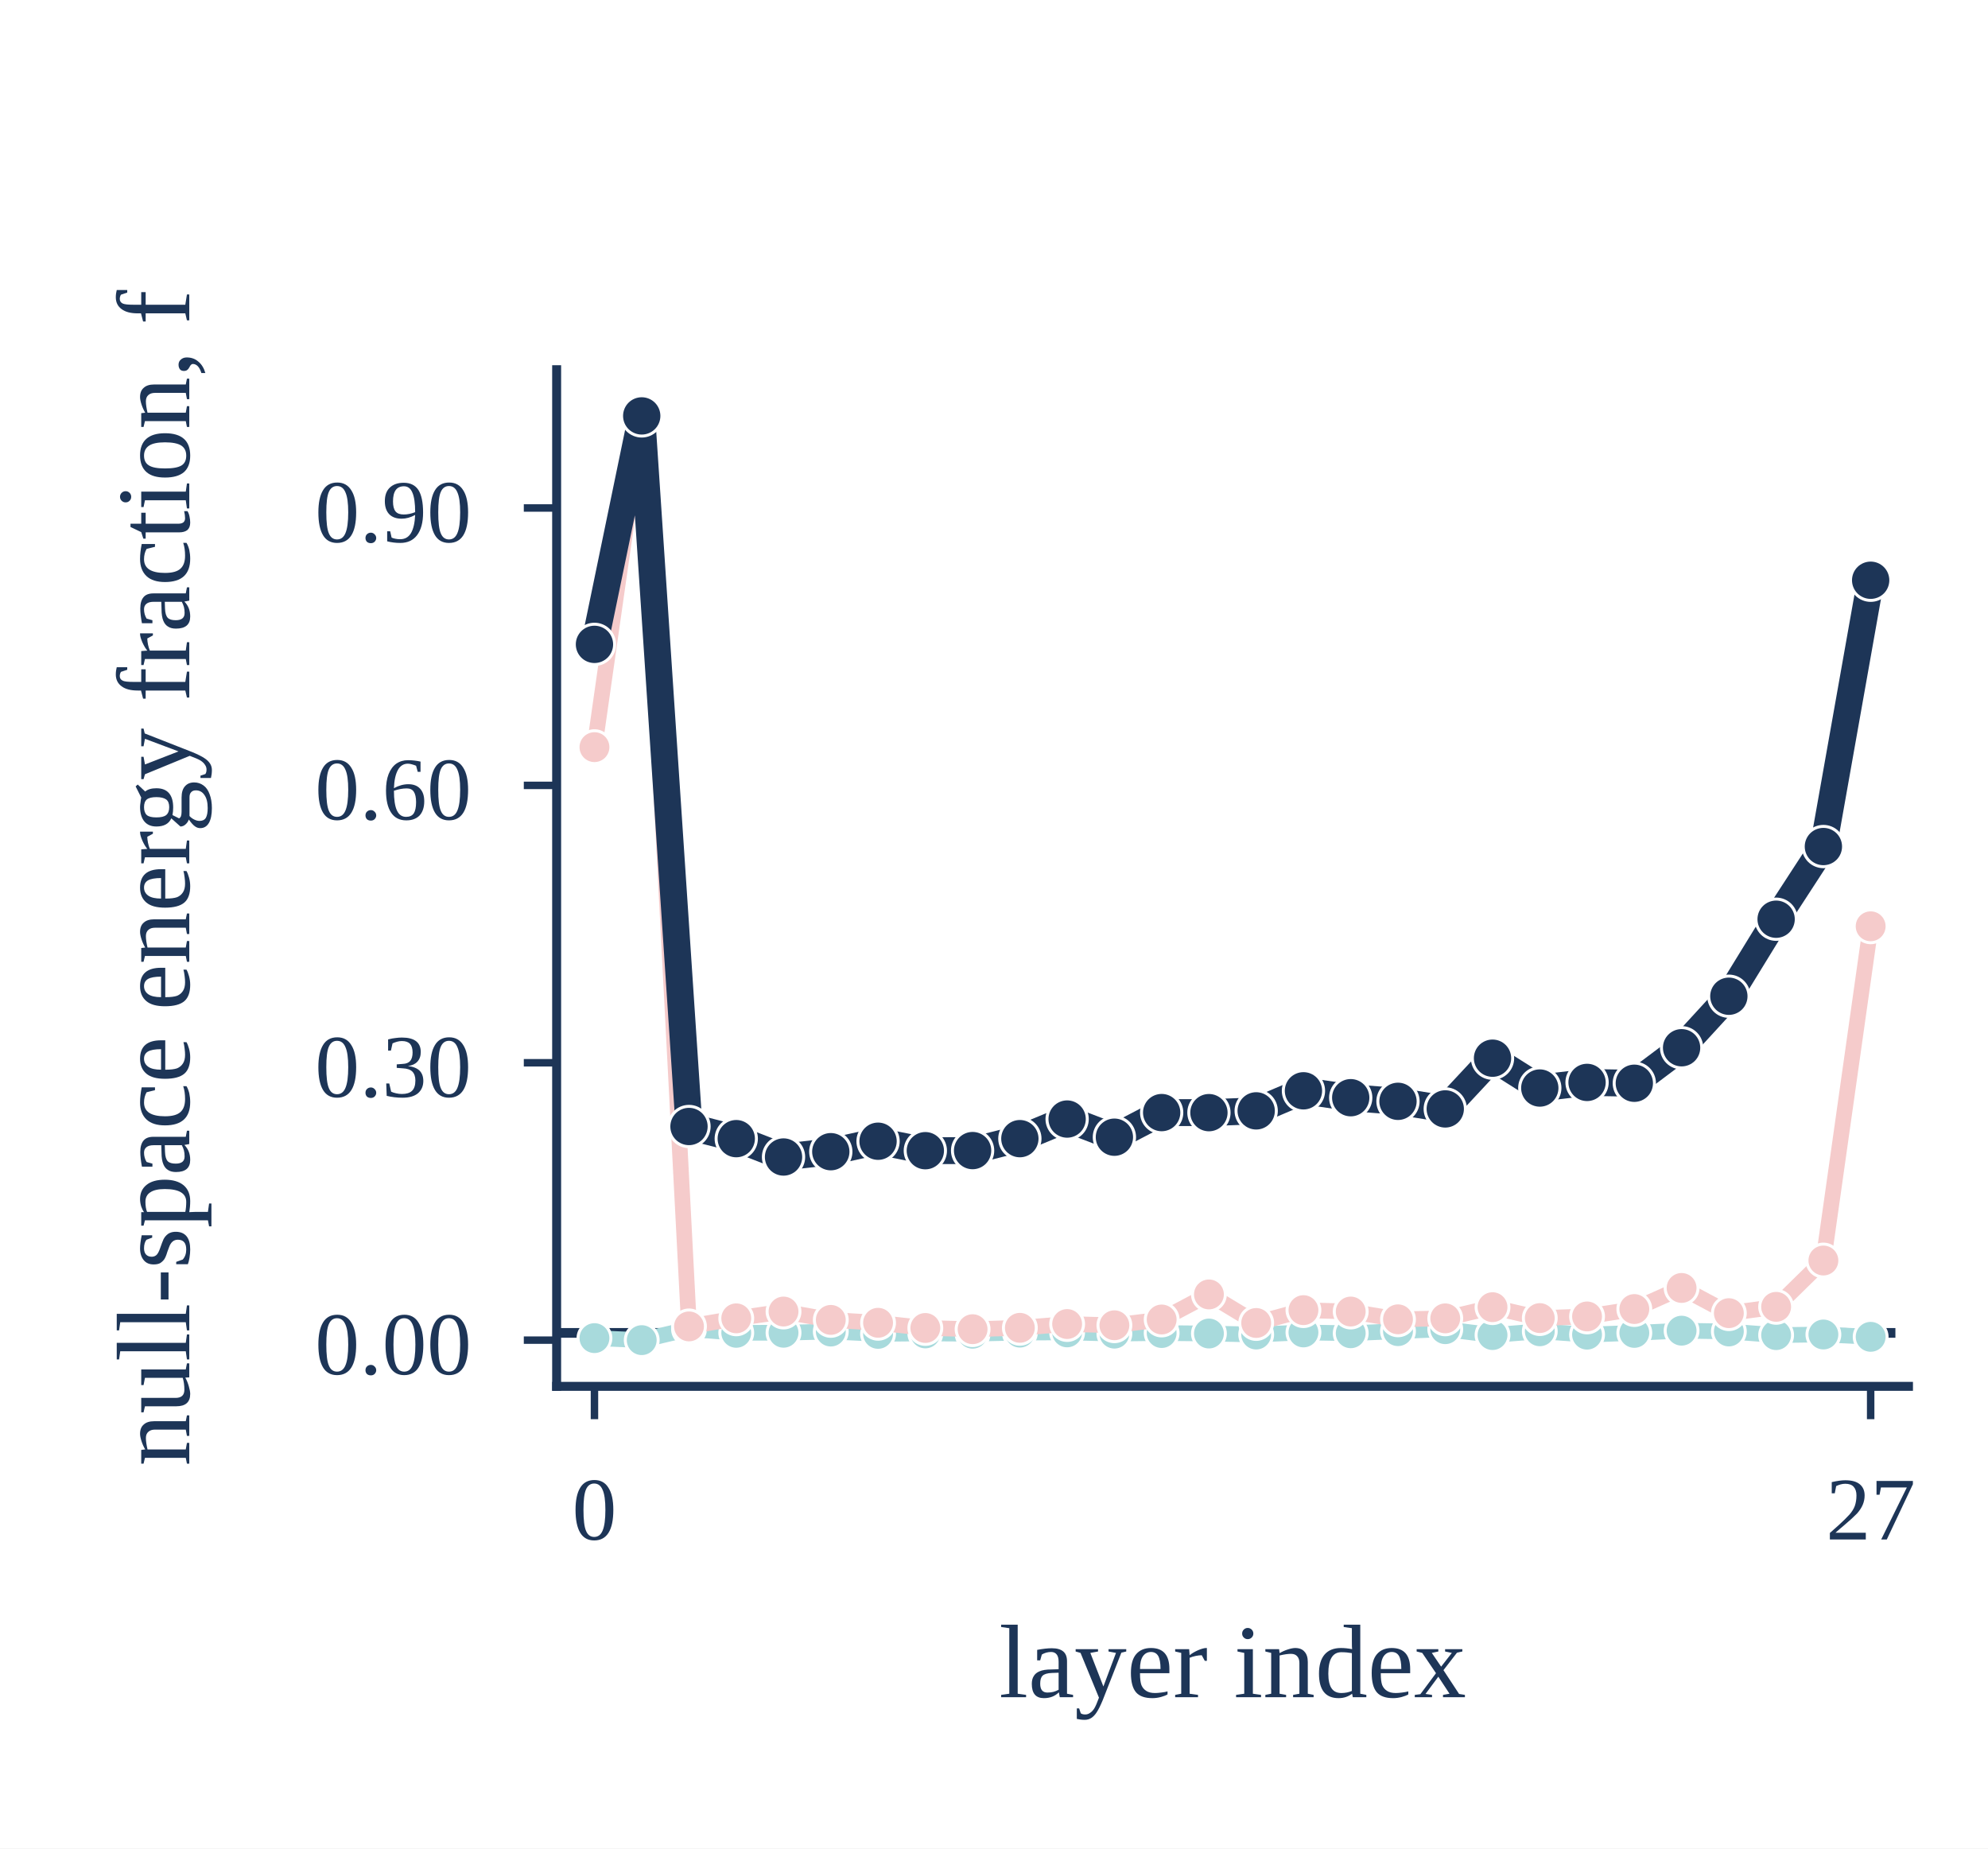
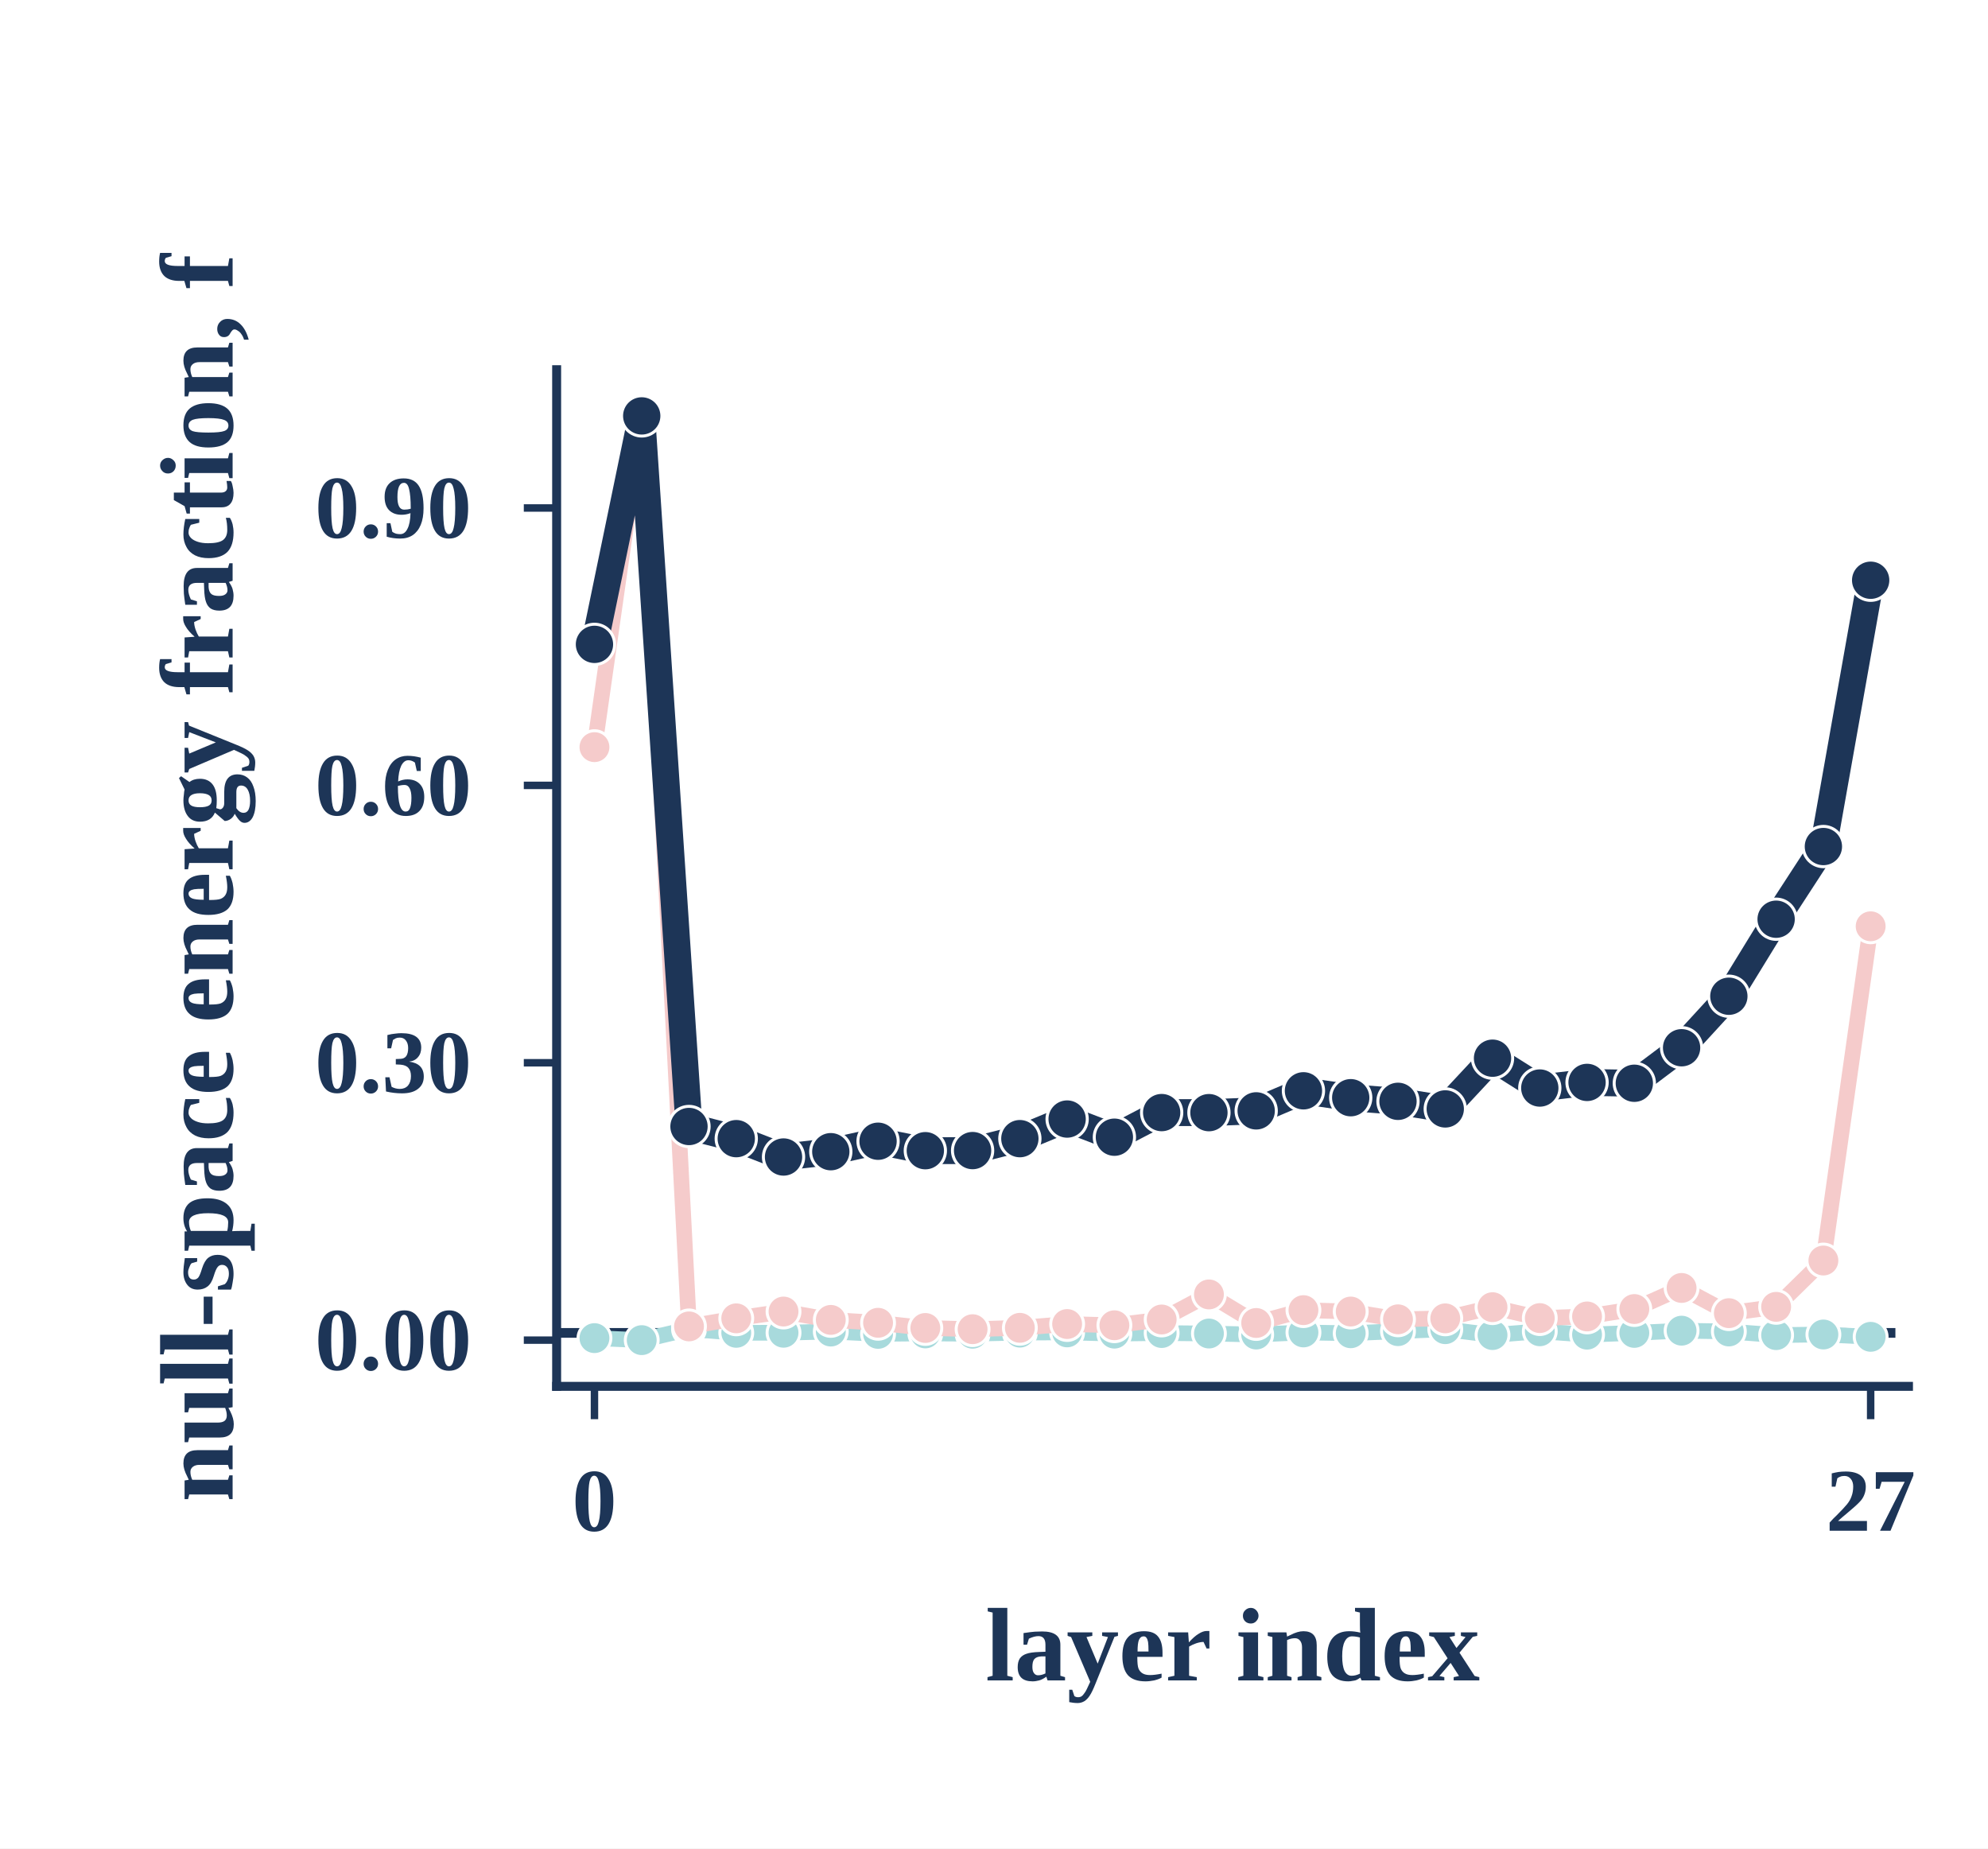
<svg xmlns="http://www.w3.org/2000/svg" xmlns:xlink="http://www.w3.org/1999/xlink" width="133.2pt" height="123.84pt" viewBox="0 0 133.2 123.84" version="1.1">
  <defs>
    <style type="text/css">*{stroke-linejoin: round; stroke-linecap: butt}</style>
  </defs>
  <g id="figure_1">
    <g id="patch_1">
      <path d="M 0 123.84 L 133.2 123.84 L 133.2 0 L 0 0 z " style="fill: #ffffff" />
    </g>
    <g id="axes_1">
      <g id="patch_2">
        <path d="M 37.296 92.88 L 127.872 92.88 L 127.872 24.768 L 37.296 24.768 z " style="fill: #ffffff" />
      </g>
      <g id="line2d_1">
-         <path d="M 37.296 89.3 L 127.872 89.3 " clip-path="url(#pbe64402205)" style="fill: none; stroke-dasharray: 1.95,1.3; stroke-dashoffset: 0; stroke: #1d3557; stroke-width: 0.65" />
+         <path d="M 37.296 89.3 L 127.872 89.3 " clip-path="url(#p7485fb2e20)" style="fill: none; stroke-dasharray: 1.95,1.3; stroke-dashoffset: 0; stroke: #1d3557; stroke-width: 0.65" />
      </g>
      <g id="matplotlib.axis_1">
        <g id="xtick_1">
          <g id="line2d_2">
            <defs>
-               <path id="mf584b38185" d="M 0 0 L 0 2.2 " style="stroke: #1d3557; stroke-width: 0.5" />
+               <path id="mf766abde25" d="M 0 0 L 0 2.2 " style="stroke: #1d3557; stroke-width: 0.5" />
            </defs>
            <g>
-               <use xlink:href="#mf584b38185" x="39.83" y="92.88" style="fill: #1d3557; stroke: #1d3557; stroke-width: 0.5" />
+               <use xlink:href="#mf766abde25" x="39.83" y="92.88" style="fill: #1d3557; stroke: #1d3557; stroke-width: 0.5" />
            </g>
          </g>
          <g id="text_1">
-             <text style="font-size: 6px; font-family: 'Times New Roman', 'Liberation Serif', 'DejaVu Serif', serif; text-anchor: middle; fill: #1d3557" x="39.83" y="103.139" transform="rotate(-0 39.82959 103.1391)">0</text>
+             <text style="font-weight: 700; font-size: 6px; font-family: 'Times New Roman', serif; text-anchor: middle; fill: #1d3557" x="39.83" y="102.553" transform="rotate(-0 39.82959 102.5531)">0</text>
          </g>
        </g>
        <g id="xtick_2">
          <g id="line2d_3">
            <g>
-               <use xlink:href="#mf584b38185" x="125.338" y="92.88" style="fill: #1d3557; stroke: #1d3557; stroke-width: 0.5" />
+               <use xlink:href="#mf766abde25" x="125.338" y="92.88" style="fill: #1d3557; stroke: #1d3557; stroke-width: 0.5" />
            </g>
          </g>
          <g id="text_2">
-             <text style="font-size: 6px; font-family: 'Times New Roman', 'Liberation Serif', 'DejaVu Serif', serif; text-anchor: middle; fill: #1d3557" x="125.338" y="103.139" transform="rotate(-0 125.3384 103.1391)">27</text>
+             <text style="font-weight: 700; font-size: 6px; font-family: 'Times New Roman', serif; text-anchor: middle; fill: #1d3557" x="125.338" y="102.553" transform="rotate(-0 125.3384 102.5531)">27</text>
          </g>
        </g>
        <g id="text_3">
-           <text style="font-size: 7px; font-family: 'Times New Roman', 'Liberation Serif', 'DejaVu Serif', serif; text-anchor: middle; fill: #1d3557" x="82.584" y="113.706" transform="rotate(-0 82.584 113.7058)">layer index</text>
+           <text style="font-weight: 700; font-size: 7px; font-family: 'Times New Roman', serif; text-anchor: middle; fill: #1d3557" x="82.584" y="112.581" transform="rotate(-0 82.584 112.5812)">layer index</text>
        </g>
      </g>
      <g id="matplotlib.axis_2">
        <g id="ytick_1">
          <g id="line2d_4">
            <defs>
-               <path id="md894927002" d="M 0 0 L -2.2 0 " style="stroke: #1d3557; stroke-width: 0.5" />
+               <path id="m6bccb46dac" d="M 0 0 L -2.2 0 " style="stroke: #1d3557; stroke-width: 0.5" />
            </defs>
            <g>
-               <use xlink:href="#md894927002" x="37.296" y="89.784" style="fill: #1d3557; stroke: #1d3557; stroke-width: 0.5" />
+               <use xlink:href="#m6bccb46dac" x="37.296" y="89.784" style="fill: #1d3557; stroke: #1d3557; stroke-width: 0.5" />
            </g>
          </g>
          <g id="text_4">
-             <text style="font-size: 6px; font-family: 'Times New Roman', 'Liberation Serif', 'DejaVu Serif', serif; text-anchor: end; fill: #1d3557" x="31.596" y="92.064" transform="rotate(-0 31.596 92.06374)">0.00</text>
+             <text style="font-weight: 700; font-size: 6px; font-family: 'Times New Roman', serif; text-anchor: end; fill: #1d3557" x="31.596" y="91.771" transform="rotate(-0 31.596 91.77077)">0.00</text>
          </g>
        </g>
        <g id="ytick_2">
          <g id="line2d_5">
            <g>
-               <use xlink:href="#md894927002" x="37.296" y="71.201" style="fill: #1d3557; stroke: #1d3557; stroke-width: 0.5" />
+               <use xlink:href="#m6bccb46dac" x="37.296" y="71.201" style="fill: #1d3557; stroke: #1d3557; stroke-width: 0.5" />
            </g>
          </g>
          <g id="text_5">
-             <text style="font-size: 6px; font-family: 'Times New Roman', 'Liberation Serif', 'DejaVu Serif', serif; text-anchor: end; fill: #1d3557" x="31.596" y="73.48" transform="rotate(-0 31.596 73.4801)">0.30</text>
+             <text style="font-weight: 700; font-size: 6px; font-family: 'Times New Roman', serif; text-anchor: end; fill: #1d3557" x="31.596" y="73.187" transform="rotate(-0 31.596 73.18713)">0.30</text>
          </g>
        </g>
        <g id="ytick_3">
          <g id="line2d_6">
            <g>
-               <use xlink:href="#md894927002" x="37.296" y="52.617" style="fill: #1d3557; stroke: #1d3557; stroke-width: 0.5" />
+               <use xlink:href="#m6bccb46dac" x="37.296" y="52.617" style="fill: #1d3557; stroke: #1d3557; stroke-width: 0.5" />
            </g>
          </g>
          <g id="text_6">
-             <text style="font-size: 6px; font-family: 'Times New Roman', 'Liberation Serif', 'DejaVu Serif', serif; text-anchor: end; fill: #1d3557" x="31.596" y="54.896" transform="rotate(-0 31.596 54.89645)">0.60</text>
+             <text style="font-weight: 700; font-size: 6px; font-family: 'Times New Roman', serif; text-anchor: end; fill: #1d3557" x="31.596" y="54.603" transform="rotate(-0 31.596 54.60348)">0.60</text>
          </g>
        </g>
        <g id="ytick_4">
          <g id="line2d_7">
            <g>
-               <use xlink:href="#md894927002" x="37.296" y="34.033" style="fill: #1d3557; stroke: #1d3557; stroke-width: 0.5" />
+               <use xlink:href="#m6bccb46dac" x="37.296" y="34.033" style="fill: #1d3557; stroke: #1d3557; stroke-width: 0.5" />
            </g>
          </g>
          <g id="text_7">
-             <text style="font-size: 6px; font-family: 'Times New Roman', 'Liberation Serif', 'DejaVu Serif', serif; text-anchor: end; fill: #1d3557" x="31.596" y="36.313" transform="rotate(-0 31.596 36.3128)">0.90</text>
+             <text style="font-weight: 700; font-size: 6px; font-family: 'Times New Roman', serif; text-anchor: end; fill: #1d3557" x="31.596" y="36.02" transform="rotate(-0 31.596 36.01983)">0.90</text>
          </g>
        </g>
        <g id="text_8">
-           <text style="font-size: 7px; font-family: 'Times New Roman', 'Liberation Serif', 'DejaVu Serif', serif; text-anchor: middle; fill: #1d3557" x="12.681" y="58.824" transform="rotate(-90 12.68131 58.824)">null-space energy fraction, f</text>
+           <text style="font-weight: 700; font-size: 7px; font-family: 'Times New Roman', serif; text-anchor: middle; fill: #1d3557" x="15.586" y="58.824" transform="rotate(-90 15.58553 58.824)">null-space energy fraction, f</text>
        </g>
      </g>
      <g id="line2d_8">
-         <path d="M 39.83 89.649 L 42.997 89.784 L 46.164 89.039 L 49.331 89.294 L 52.498 89.289 L 55.665 89.209 L 58.832 89.364 L 61.999 89.334 L 65.166 89.354 L 68.333 89.281 L 71.5 89.264 L 74.667 89.348 L 77.834 89.308 L 81.001 89.341 L 84.167 89.409 L 87.334 89.268 L 90.501 89.323 L 93.668 89.182 L 96.835 89.05 L 100.002 89.444 L 103.169 89.191 L 106.336 89.417 L 109.503 89.299 L 112.67 89.15 L 115.837 89.204 L 119.004 89.448 L 122.171 89.406 L 125.338 89.562 " clip-path="url(#pbe64402205)" style="fill: none; stroke: #a8dadc; stroke-width: 1.05; stroke-linecap: square" />
+         <path d="M 39.83 89.649 L 42.997 89.784 L 46.164 89.039 L 49.331 89.294 L 52.498 89.289 L 55.665 89.209 L 58.832 89.364 L 61.999 89.334 L 65.166 89.354 L 68.333 89.281 L 71.5 89.264 L 74.667 89.348 L 77.834 89.308 L 81.001 89.341 L 84.167 89.409 L 87.334 89.268 L 90.501 89.323 L 93.668 89.182 L 96.835 89.05 L 100.002 89.444 L 103.169 89.191 L 106.336 89.417 L 109.503 89.299 L 112.67 89.15 L 115.837 89.204 L 119.004 89.448 L 122.171 89.406 L 125.338 89.562 " clip-path="url(#p7485fb2e20)" style="fill: none; stroke: #a8dadc; stroke-width: 1.05; stroke-linecap: square" />
        <defs>
-           <path id="m45d2202e93" d="M 0 1.1 C 0.292 1.1 0.572 0.984 0.778 0.778 C 0.984 0.572 1.1 0.292 1.1 0 C 1.1 -0.292 0.984 -0.572 0.778 -0.778 C 0.572 -0.984 0.292 -1.1 0 -1.1 C -0.292 -1.1 -0.572 -0.984 -0.778 -0.778 C -0.984 -0.572 -1.1 -0.292 -1.1 0 C -1.1 0.292 -0.984 0.572 -0.778 0.778 C -0.572 0.984 -0.292 1.1 0 1.1 z " style="stroke: #ffffff; stroke-width: 0.2" />
+           <path id="m752ca43005" d="M 0 1.1 C 0.292 1.1 0.572 0.984 0.778 0.778 C 0.984 0.572 1.1 0.292 1.1 0 C 1.1 -0.292 0.984 -0.572 0.778 -0.778 C 0.572 -0.984 0.292 -1.1 0 -1.1 C -0.292 -1.1 -0.572 -0.984 -0.778 -0.778 C -0.984 -0.572 -1.1 -0.292 -1.1 0 C -1.1 0.292 -0.984 0.572 -0.778 0.778 C -0.572 0.984 -0.292 1.1 0 1.1 z " style="stroke: #ffffff; stroke-width: 0.2" />
        </defs>
-         <g clip-path="url(#pbe64402205)">
-           <use xlink:href="#m45d2202e93" x="39.83" y="89.649" style="fill: #a8dadc; stroke: #ffffff; stroke-width: 0.2" />
-           <use xlink:href="#m45d2202e93" x="42.997" y="89.784" style="fill: #a8dadc; stroke: #ffffff; stroke-width: 0.2" />
-           <use xlink:href="#m45d2202e93" x="46.164" y="89.039" style="fill: #a8dadc; stroke: #ffffff; stroke-width: 0.2" />
-           <use xlink:href="#m45d2202e93" x="49.331" y="89.294" style="fill: #a8dadc; stroke: #ffffff; stroke-width: 0.2" />
-           <use xlink:href="#m45d2202e93" x="52.498" y="89.289" style="fill: #a8dadc; stroke: #ffffff; stroke-width: 0.2" />
-           <use xlink:href="#m45d2202e93" x="55.665" y="89.209" style="fill: #a8dadc; stroke: #ffffff; stroke-width: 0.2" />
-           <use xlink:href="#m45d2202e93" x="58.832" y="89.364" style="fill: #a8dadc; stroke: #ffffff; stroke-width: 0.2" />
-           <use xlink:href="#m45d2202e93" x="61.999" y="89.334" style="fill: #a8dadc; stroke: #ffffff; stroke-width: 0.2" />
-           <use xlink:href="#m45d2202e93" x="65.166" y="89.354" style="fill: #a8dadc; stroke: #ffffff; stroke-width: 0.2" />
-           <use xlink:href="#m45d2202e93" x="68.333" y="89.281" style="fill: #a8dadc; stroke: #ffffff; stroke-width: 0.2" />
-           <use xlink:href="#m45d2202e93" x="71.5" y="89.264" style="fill: #a8dadc; stroke: #ffffff; stroke-width: 0.2" />
-           <use xlink:href="#m45d2202e93" x="74.667" y="89.348" style="fill: #a8dadc; stroke: #ffffff; stroke-width: 0.2" />
-           <use xlink:href="#m45d2202e93" x="77.834" y="89.308" style="fill: #a8dadc; stroke: #ffffff; stroke-width: 0.2" />
-           <use xlink:href="#m45d2202e93" x="81.001" y="89.341" style="fill: #a8dadc; stroke: #ffffff; stroke-width: 0.2" />
-           <use xlink:href="#m45d2202e93" x="84.167" y="89.409" style="fill: #a8dadc; stroke: #ffffff; stroke-width: 0.2" />
-           <use xlink:href="#m45d2202e93" x="87.334" y="89.268" style="fill: #a8dadc; stroke: #ffffff; stroke-width: 0.2" />
-           <use xlink:href="#m45d2202e93" x="90.501" y="89.323" style="fill: #a8dadc; stroke: #ffffff; stroke-width: 0.2" />
-           <use xlink:href="#m45d2202e93" x="93.668" y="89.182" style="fill: #a8dadc; stroke: #ffffff; stroke-width: 0.2" />
-           <use xlink:href="#m45d2202e93" x="96.835" y="89.05" style="fill: #a8dadc; stroke: #ffffff; stroke-width: 0.2" />
-           <use xlink:href="#m45d2202e93" x="100.002" y="89.444" style="fill: #a8dadc; stroke: #ffffff; stroke-width: 0.2" />
-           <use xlink:href="#m45d2202e93" x="103.169" y="89.191" style="fill: #a8dadc; stroke: #ffffff; stroke-width: 0.2" />
-           <use xlink:href="#m45d2202e93" x="106.336" y="89.417" style="fill: #a8dadc; stroke: #ffffff; stroke-width: 0.2" />
-           <use xlink:href="#m45d2202e93" x="109.503" y="89.299" style="fill: #a8dadc; stroke: #ffffff; stroke-width: 0.2" />
-           <use xlink:href="#m45d2202e93" x="112.67" y="89.15" style="fill: #a8dadc; stroke: #ffffff; stroke-width: 0.2" />
-           <use xlink:href="#m45d2202e93" x="115.837" y="89.204" style="fill: #a8dadc; stroke: #ffffff; stroke-width: 0.2" />
-           <use xlink:href="#m45d2202e93" x="119.004" y="89.448" style="fill: #a8dadc; stroke: #ffffff; stroke-width: 0.2" />
-           <use xlink:href="#m45d2202e93" x="122.171" y="89.406" style="fill: #a8dadc; stroke: #ffffff; stroke-width: 0.2" />
-           <use xlink:href="#m45d2202e93" x="125.338" y="89.562" style="fill: #a8dadc; stroke: #ffffff; stroke-width: 0.2" />
+         <g clip-path="url(#p7485fb2e20)">
+           <use xlink:href="#m752ca43005" x="39.83" y="89.649" style="fill: #a8dadc; stroke: #ffffff; stroke-width: 0.2" />
+           <use xlink:href="#m752ca43005" x="42.997" y="89.784" style="fill: #a8dadc; stroke: #ffffff; stroke-width: 0.2" />
+           <use xlink:href="#m752ca43005" x="46.164" y="89.039" style="fill: #a8dadc; stroke: #ffffff; stroke-width: 0.2" />
+           <use xlink:href="#m752ca43005" x="49.331" y="89.294" style="fill: #a8dadc; stroke: #ffffff; stroke-width: 0.2" />
+           <use xlink:href="#m752ca43005" x="52.498" y="89.289" style="fill: #a8dadc; stroke: #ffffff; stroke-width: 0.2" />
+           <use xlink:href="#m752ca43005" x="55.665" y="89.209" style="fill: #a8dadc; stroke: #ffffff; stroke-width: 0.2" />
+           <use xlink:href="#m752ca43005" x="58.832" y="89.364" style="fill: #a8dadc; stroke: #ffffff; stroke-width: 0.2" />
+           <use xlink:href="#m752ca43005" x="61.999" y="89.334" style="fill: #a8dadc; stroke: #ffffff; stroke-width: 0.2" />
+           <use xlink:href="#m752ca43005" x="65.166" y="89.354" style="fill: #a8dadc; stroke: #ffffff; stroke-width: 0.2" />
+           <use xlink:href="#m752ca43005" x="68.333" y="89.281" style="fill: #a8dadc; stroke: #ffffff; stroke-width: 0.2" />
+           <use xlink:href="#m752ca43005" x="71.5" y="89.264" style="fill: #a8dadc; stroke: #ffffff; stroke-width: 0.2" />
+           <use xlink:href="#m752ca43005" x="74.667" y="89.348" style="fill: #a8dadc; stroke: #ffffff; stroke-width: 0.2" />
+           <use xlink:href="#m752ca43005" x="77.834" y="89.308" style="fill: #a8dadc; stroke: #ffffff; stroke-width: 0.2" />
+           <use xlink:href="#m752ca43005" x="81.001" y="89.341" style="fill: #a8dadc; stroke: #ffffff; stroke-width: 0.2" />
+           <use xlink:href="#m752ca43005" x="84.167" y="89.409" style="fill: #a8dadc; stroke: #ffffff; stroke-width: 0.2" />
+           <use xlink:href="#m752ca43005" x="87.334" y="89.268" style="fill: #a8dadc; stroke: #ffffff; stroke-width: 0.2" />
+           <use xlink:href="#m752ca43005" x="90.501" y="89.323" style="fill: #a8dadc; stroke: #ffffff; stroke-width: 0.2" />
+           <use xlink:href="#m752ca43005" x="93.668" y="89.182" style="fill: #a8dadc; stroke: #ffffff; stroke-width: 0.2" />
+           <use xlink:href="#m752ca43005" x="96.835" y="89.05" style="fill: #a8dadc; stroke: #ffffff; stroke-width: 0.2" />
+           <use xlink:href="#m752ca43005" x="100.002" y="89.444" style="fill: #a8dadc; stroke: #ffffff; stroke-width: 0.2" />
+           <use xlink:href="#m752ca43005" x="103.169" y="89.191" style="fill: #a8dadc; stroke: #ffffff; stroke-width: 0.2" />
+           <use xlink:href="#m752ca43005" x="106.336" y="89.417" style="fill: #a8dadc; stroke: #ffffff; stroke-width: 0.2" />
+           <use xlink:href="#m752ca43005" x="109.503" y="89.299" style="fill: #a8dadc; stroke: #ffffff; stroke-width: 0.2" />
+           <use xlink:href="#m752ca43005" x="112.67" y="89.15" style="fill: #a8dadc; stroke: #ffffff; stroke-width: 0.2" />
+           <use xlink:href="#m752ca43005" x="115.837" y="89.204" style="fill: #a8dadc; stroke: #ffffff; stroke-width: 0.2" />
+           <use xlink:href="#m752ca43005" x="119.004" y="89.448" style="fill: #a8dadc; stroke: #ffffff; stroke-width: 0.2" />
+           <use xlink:href="#m752ca43005" x="122.171" y="89.406" style="fill: #a8dadc; stroke: #ffffff; stroke-width: 0.2" />
+           <use xlink:href="#m752ca43005" x="125.338" y="89.562" style="fill: #a8dadc; stroke: #ffffff; stroke-width: 0.2" />
        </g>
      </g>
      <g id="line2d_9">
-         <path d="M 39.83 50.056 L 42.997 27.87 L 46.164 88.864 L 49.331 88.324 L 52.498 87.868 L 55.665 88.428 L 58.832 88.622 L 61.999 88.969 L 65.166 89.051 L 68.333 88.959 L 71.5 88.705 L 74.667 88.788 L 77.834 88.401 L 81.001 86.722 L 84.167 88.635 L 87.334 87.775 L 90.501 87.868 L 93.668 88.39 L 96.835 88.325 L 100.002 87.576 L 103.169 88.308 L 106.336 88.197 L 109.503 87.701 L 112.67 86.288 L 115.837 87.977 L 119.004 87.554 L 122.171 84.45 L 125.338 62.058 " clip-path="url(#pbe64402205)" style="fill: none; stroke: #f5cbcb; stroke-width: 1.05; stroke-linecap: square" />
+         <path d="M 39.83 50.056 L 42.997 27.87 L 46.164 88.864 L 49.331 88.324 L 52.498 87.868 L 55.665 88.428 L 58.832 88.622 L 61.999 88.969 L 65.166 89.051 L 68.333 88.959 L 71.5 88.705 L 74.667 88.788 L 77.834 88.401 L 81.001 86.722 L 84.167 88.635 L 87.334 87.775 L 90.501 87.868 L 93.668 88.39 L 96.835 88.325 L 100.002 87.576 L 103.169 88.308 L 106.336 88.197 L 109.503 87.701 L 112.67 86.288 L 115.837 87.977 L 119.004 87.554 L 122.171 84.45 L 125.338 62.058 " clip-path="url(#p7485fb2e20)" style="fill: none; stroke: #f5cbcb; stroke-width: 1.05; stroke-linecap: square" />
        <defs>
-           <path id="me2c045aaa4" d="M 0 1.1 C 0.292 1.1 0.572 0.984 0.778 0.778 C 0.984 0.572 1.1 0.292 1.1 0 C 1.1 -0.292 0.984 -0.572 0.778 -0.778 C 0.572 -0.984 0.292 -1.1 0 -1.1 C -0.292 -1.1 -0.572 -0.984 -0.778 -0.778 C -0.984 -0.572 -1.1 -0.292 -1.1 0 C -1.1 0.292 -0.984 0.572 -0.778 0.778 C -0.572 0.984 -0.292 1.1 0 1.1 z " style="stroke: #ffffff; stroke-width: 0.2" />
+           <path id="m929833c9c9" d="M 0 1.1 C 0.292 1.1 0.572 0.984 0.778 0.778 C 0.984 0.572 1.1 0.292 1.1 0 C 1.1 -0.292 0.984 -0.572 0.778 -0.778 C 0.572 -0.984 0.292 -1.1 0 -1.1 C -0.292 -1.1 -0.572 -0.984 -0.778 -0.778 C -0.984 -0.572 -1.1 -0.292 -1.1 0 C -1.1 0.292 -0.984 0.572 -0.778 0.778 C -0.572 0.984 -0.292 1.1 0 1.1 z " style="stroke: #ffffff; stroke-width: 0.2" />
        </defs>
-         <g clip-path="url(#pbe64402205)">
-           <use xlink:href="#me2c045aaa4" x="39.83" y="50.056" style="fill: #f5cbcb; stroke: #ffffff; stroke-width: 0.2" />
-           <use xlink:href="#me2c045aaa4" x="42.997" y="27.87" style="fill: #f5cbcb; stroke: #ffffff; stroke-width: 0.2" />
-           <use xlink:href="#me2c045aaa4" x="46.164" y="88.864" style="fill: #f5cbcb; stroke: #ffffff; stroke-width: 0.2" />
-           <use xlink:href="#me2c045aaa4" x="49.331" y="88.324" style="fill: #f5cbcb; stroke: #ffffff; stroke-width: 0.2" />
-           <use xlink:href="#me2c045aaa4" x="52.498" y="87.868" style="fill: #f5cbcb; stroke: #ffffff; stroke-width: 0.2" />
-           <use xlink:href="#me2c045aaa4" x="55.665" y="88.428" style="fill: #f5cbcb; stroke: #ffffff; stroke-width: 0.2" />
-           <use xlink:href="#me2c045aaa4" x="58.832" y="88.622" style="fill: #f5cbcb; stroke: #ffffff; stroke-width: 0.2" />
-           <use xlink:href="#me2c045aaa4" x="61.999" y="88.969" style="fill: #f5cbcb; stroke: #ffffff; stroke-width: 0.2" />
-           <use xlink:href="#me2c045aaa4" x="65.166" y="89.051" style="fill: #f5cbcb; stroke: #ffffff; stroke-width: 0.2" />
-           <use xlink:href="#me2c045aaa4" x="68.333" y="88.959" style="fill: #f5cbcb; stroke: #ffffff; stroke-width: 0.2" />
-           <use xlink:href="#me2c045aaa4" x="71.5" y="88.705" style="fill: #f5cbcb; stroke: #ffffff; stroke-width: 0.2" />
-           <use xlink:href="#me2c045aaa4" x="74.667" y="88.788" style="fill: #f5cbcb; stroke: #ffffff; stroke-width: 0.2" />
-           <use xlink:href="#me2c045aaa4" x="77.834" y="88.401" style="fill: #f5cbcb; stroke: #ffffff; stroke-width: 0.2" />
-           <use xlink:href="#me2c045aaa4" x="81.001" y="86.722" style="fill: #f5cbcb; stroke: #ffffff; stroke-width: 0.2" />
-           <use xlink:href="#me2c045aaa4" x="84.167" y="88.635" style="fill: #f5cbcb; stroke: #ffffff; stroke-width: 0.2" />
-           <use xlink:href="#me2c045aaa4" x="87.334" y="87.775" style="fill: #f5cbcb; stroke: #ffffff; stroke-width: 0.2" />
-           <use xlink:href="#me2c045aaa4" x="90.501" y="87.868" style="fill: #f5cbcb; stroke: #ffffff; stroke-width: 0.2" />
-           <use xlink:href="#me2c045aaa4" x="93.668" y="88.39" style="fill: #f5cbcb; stroke: #ffffff; stroke-width: 0.2" />
-           <use xlink:href="#me2c045aaa4" x="96.835" y="88.325" style="fill: #f5cbcb; stroke: #ffffff; stroke-width: 0.2" />
-           <use xlink:href="#me2c045aaa4" x="100.002" y="87.576" style="fill: #f5cbcb; stroke: #ffffff; stroke-width: 0.2" />
-           <use xlink:href="#me2c045aaa4" x="103.169" y="88.308" style="fill: #f5cbcb; stroke: #ffffff; stroke-width: 0.2" />
-           <use xlink:href="#me2c045aaa4" x="106.336" y="88.197" style="fill: #f5cbcb; stroke: #ffffff; stroke-width: 0.2" />
-           <use xlink:href="#me2c045aaa4" x="109.503" y="87.701" style="fill: #f5cbcb; stroke: #ffffff; stroke-width: 0.2" />
-           <use xlink:href="#me2c045aaa4" x="112.67" y="86.288" style="fill: #f5cbcb; stroke: #ffffff; stroke-width: 0.2" />
-           <use xlink:href="#me2c045aaa4" x="115.837" y="87.977" style="fill: #f5cbcb; stroke: #ffffff; stroke-width: 0.2" />
-           <use xlink:href="#me2c045aaa4" x="119.004" y="87.554" style="fill: #f5cbcb; stroke: #ffffff; stroke-width: 0.2" />
-           <use xlink:href="#me2c045aaa4" x="122.171" y="84.45" style="fill: #f5cbcb; stroke: #ffffff; stroke-width: 0.2" />
-           <use xlink:href="#me2c045aaa4" x="125.338" y="62.058" style="fill: #f5cbcb; stroke: #ffffff; stroke-width: 0.2" />
+         <g clip-path="url(#p7485fb2e20)">
+           <use xlink:href="#m929833c9c9" x="39.83" y="50.056" style="fill: #f5cbcb; stroke: #ffffff; stroke-width: 0.2" />
+           <use xlink:href="#m929833c9c9" x="42.997" y="27.87" style="fill: #f5cbcb; stroke: #ffffff; stroke-width: 0.2" />
+           <use xlink:href="#m929833c9c9" x="46.164" y="88.864" style="fill: #f5cbcb; stroke: #ffffff; stroke-width: 0.2" />
+           <use xlink:href="#m929833c9c9" x="49.331" y="88.324" style="fill: #f5cbcb; stroke: #ffffff; stroke-width: 0.2" />
+           <use xlink:href="#m929833c9c9" x="52.498" y="87.868" style="fill: #f5cbcb; stroke: #ffffff; stroke-width: 0.2" />
+           <use xlink:href="#m929833c9c9" x="55.665" y="88.428" style="fill: #f5cbcb; stroke: #ffffff; stroke-width: 0.2" />
+           <use xlink:href="#m929833c9c9" x="58.832" y="88.622" style="fill: #f5cbcb; stroke: #ffffff; stroke-width: 0.2" />
+           <use xlink:href="#m929833c9c9" x="61.999" y="88.969" style="fill: #f5cbcb; stroke: #ffffff; stroke-width: 0.2" />
+           <use xlink:href="#m929833c9c9" x="65.166" y="89.051" style="fill: #f5cbcb; stroke: #ffffff; stroke-width: 0.2" />
+           <use xlink:href="#m929833c9c9" x="68.333" y="88.959" style="fill: #f5cbcb; stroke: #ffffff; stroke-width: 0.2" />
+           <use xlink:href="#m929833c9c9" x="71.5" y="88.705" style="fill: #f5cbcb; stroke: #ffffff; stroke-width: 0.2" />
+           <use xlink:href="#m929833c9c9" x="74.667" y="88.788" style="fill: #f5cbcb; stroke: #ffffff; stroke-width: 0.2" />
+           <use xlink:href="#m929833c9c9" x="77.834" y="88.401" style="fill: #f5cbcb; stroke: #ffffff; stroke-width: 0.2" />
+           <use xlink:href="#m929833c9c9" x="81.001" y="86.722" style="fill: #f5cbcb; stroke: #ffffff; stroke-width: 0.2" />
+           <use xlink:href="#m929833c9c9" x="84.167" y="88.635" style="fill: #f5cbcb; stroke: #ffffff; stroke-width: 0.2" />
+           <use xlink:href="#m929833c9c9" x="87.334" y="87.775" style="fill: #f5cbcb; stroke: #ffffff; stroke-width: 0.2" />
+           <use xlink:href="#m929833c9c9" x="90.501" y="87.868" style="fill: #f5cbcb; stroke: #ffffff; stroke-width: 0.2" />
+           <use xlink:href="#m929833c9c9" x="93.668" y="88.39" style="fill: #f5cbcb; stroke: #ffffff; stroke-width: 0.2" />
+           <use xlink:href="#m929833c9c9" x="96.835" y="88.325" style="fill: #f5cbcb; stroke: #ffffff; stroke-width: 0.2" />
+           <use xlink:href="#m929833c9c9" x="100.002" y="87.576" style="fill: #f5cbcb; stroke: #ffffff; stroke-width: 0.2" />
+           <use xlink:href="#m929833c9c9" x="103.169" y="88.308" style="fill: #f5cbcb; stroke: #ffffff; stroke-width: 0.2" />
+           <use xlink:href="#m929833c9c9" x="106.336" y="88.197" style="fill: #f5cbcb; stroke: #ffffff; stroke-width: 0.2" />
+           <use xlink:href="#m929833c9c9" x="109.503" y="87.701" style="fill: #f5cbcb; stroke: #ffffff; stroke-width: 0.2" />
+           <use xlink:href="#m929833c9c9" x="112.67" y="86.288" style="fill: #f5cbcb; stroke: #ffffff; stroke-width: 0.2" />
+           <use xlink:href="#m929833c9c9" x="115.837" y="87.977" style="fill: #f5cbcb; stroke: #ffffff; stroke-width: 0.2" />
+           <use xlink:href="#m929833c9c9" x="119.004" y="87.554" style="fill: #f5cbcb; stroke: #ffffff; stroke-width: 0.2" />
+           <use xlink:href="#m929833c9c9" x="122.171" y="84.45" style="fill: #f5cbcb; stroke: #ffffff; stroke-width: 0.2" />
+           <use xlink:href="#m929833c9c9" x="125.338" y="62.058" style="fill: #f5cbcb; stroke: #ffffff; stroke-width: 0.2" />
        </g>
      </g>
      <g id="line2d_10">
-         <path d="M 39.83 43.17 L 42.997 27.864 L 46.164 75.471 L 49.331 76.285 L 52.498 77.515 L 55.665 77.159 L 58.832 76.458 L 61.999 77.092 L 65.166 77.085 L 68.333 76.285 L 71.5 74.972 L 74.667 76.188 L 77.834 74.539 L 81.001 74.543 L 84.167 74.424 L 87.334 73.08 L 90.501 73.542 L 93.668 73.785 L 96.835 74.293 L 100.002 70.895 L 103.169 72.894 L 106.336 72.518 L 109.503 72.574 L 112.67 70.195 L 115.837 66.744 L 119.004 61.584 L 122.171 56.715 L 125.338 38.874 " clip-path="url(#pbe64402205)" style="fill: none; stroke: #1d3557; stroke-width: 1.8; stroke-linecap: square" />
+         <path d="M 39.83 43.17 L 42.997 27.864 L 46.164 75.471 L 49.331 76.285 L 52.498 77.515 L 55.665 77.159 L 58.832 76.458 L 61.999 77.092 L 65.166 77.085 L 68.333 76.285 L 71.5 74.972 L 74.667 76.188 L 77.834 74.539 L 81.001 74.543 L 84.167 74.424 L 87.334 73.08 L 90.501 73.542 L 93.668 73.785 L 96.835 74.293 L 100.002 70.895 L 103.169 72.894 L 106.336 72.518 L 109.503 72.574 L 112.67 70.195 L 115.837 66.744 L 119.004 61.584 L 122.171 56.715 L 125.338 38.874 " clip-path="url(#p7485fb2e20)" style="fill: none; stroke: #1d3557; stroke-width: 1.8; stroke-linecap: square" />
        <defs>
-           <path id="mdc2f0882b0" d="M 0 1.35 C 0.358 1.35 0.701 1.208 0.955 0.955 C 1.208 0.701 1.35 0.358 1.35 0 C 1.35 -0.358 1.208 -0.701 0.955 -0.955 C 0.701 -1.208 0.358 -1.35 0 -1.35 C -0.358 -1.35 -0.701 -1.208 -0.955 -0.955 C -1.208 -0.701 -1.35 -0.358 -1.35 0 C -1.35 0.358 -1.208 0.701 -0.955 0.955 C -0.701 1.208 -0.358 1.35 0 1.35 z " style="stroke: #ffffff; stroke-width: 0.2" />
+           <path id="m8c31c07a22" d="M 0 1.35 C 0.358 1.35 0.701 1.208 0.955 0.955 C 1.208 0.701 1.35 0.358 1.35 0 C 1.35 -0.358 1.208 -0.701 0.955 -0.955 C 0.701 -1.208 0.358 -1.35 0 -1.35 C -0.358 -1.35 -0.701 -1.208 -0.955 -0.955 C -1.208 -0.701 -1.35 -0.358 -1.35 0 C -1.35 0.358 -1.208 0.701 -0.955 0.955 C -0.701 1.208 -0.358 1.35 0 1.35 z " style="stroke: #ffffff; stroke-width: 0.2" />
        </defs>
-         <g clip-path="url(#pbe64402205)">
-           <use xlink:href="#mdc2f0882b0" x="39.83" y="43.17" style="fill: #1d3557; stroke: #ffffff; stroke-width: 0.2" />
-           <use xlink:href="#mdc2f0882b0" x="42.997" y="27.864" style="fill: #1d3557; stroke: #ffffff; stroke-width: 0.2" />
-           <use xlink:href="#mdc2f0882b0" x="46.164" y="75.471" style="fill: #1d3557; stroke: #ffffff; stroke-width: 0.2" />
-           <use xlink:href="#mdc2f0882b0" x="49.331" y="76.285" style="fill: #1d3557; stroke: #ffffff; stroke-width: 0.2" />
-           <use xlink:href="#mdc2f0882b0" x="52.498" y="77.515" style="fill: #1d3557; stroke: #ffffff; stroke-width: 0.2" />
-           <use xlink:href="#mdc2f0882b0" x="55.665" y="77.159" style="fill: #1d3557; stroke: #ffffff; stroke-width: 0.2" />
-           <use xlink:href="#mdc2f0882b0" x="58.832" y="76.458" style="fill: #1d3557; stroke: #ffffff; stroke-width: 0.2" />
-           <use xlink:href="#mdc2f0882b0" x="61.999" y="77.092" style="fill: #1d3557; stroke: #ffffff; stroke-width: 0.2" />
-           <use xlink:href="#mdc2f0882b0" x="65.166" y="77.085" style="fill: #1d3557; stroke: #ffffff; stroke-width: 0.2" />
-           <use xlink:href="#mdc2f0882b0" x="68.333" y="76.285" style="fill: #1d3557; stroke: #ffffff; stroke-width: 0.2" />
-           <use xlink:href="#mdc2f0882b0" x="71.5" y="74.972" style="fill: #1d3557; stroke: #ffffff; stroke-width: 0.2" />
-           <use xlink:href="#mdc2f0882b0" x="74.667" y="76.188" style="fill: #1d3557; stroke: #ffffff; stroke-width: 0.2" />
-           <use xlink:href="#mdc2f0882b0" x="77.834" y="74.539" style="fill: #1d3557; stroke: #ffffff; stroke-width: 0.2" />
-           <use xlink:href="#mdc2f0882b0" x="81.001" y="74.543" style="fill: #1d3557; stroke: #ffffff; stroke-width: 0.2" />
-           <use xlink:href="#mdc2f0882b0" x="84.167" y="74.424" style="fill: #1d3557; stroke: #ffffff; stroke-width: 0.2" />
-           <use xlink:href="#mdc2f0882b0" x="87.334" y="73.08" style="fill: #1d3557; stroke: #ffffff; stroke-width: 0.2" />
-           <use xlink:href="#mdc2f0882b0" x="90.501" y="73.542" style="fill: #1d3557; stroke: #ffffff; stroke-width: 0.2" />
-           <use xlink:href="#mdc2f0882b0" x="93.668" y="73.785" style="fill: #1d3557; stroke: #ffffff; stroke-width: 0.2" />
-           <use xlink:href="#mdc2f0882b0" x="96.835" y="74.293" style="fill: #1d3557; stroke: #ffffff; stroke-width: 0.2" />
-           <use xlink:href="#mdc2f0882b0" x="100.002" y="70.895" style="fill: #1d3557; stroke: #ffffff; stroke-width: 0.2" />
-           <use xlink:href="#mdc2f0882b0" x="103.169" y="72.894" style="fill: #1d3557; stroke: #ffffff; stroke-width: 0.2" />
-           <use xlink:href="#mdc2f0882b0" x="106.336" y="72.518" style="fill: #1d3557; stroke: #ffffff; stroke-width: 0.2" />
-           <use xlink:href="#mdc2f0882b0" x="109.503" y="72.574" style="fill: #1d3557; stroke: #ffffff; stroke-width: 0.2" />
-           <use xlink:href="#mdc2f0882b0" x="112.67" y="70.195" style="fill: #1d3557; stroke: #ffffff; stroke-width: 0.2" />
-           <use xlink:href="#mdc2f0882b0" x="115.837" y="66.744" style="fill: #1d3557; stroke: #ffffff; stroke-width: 0.2" />
-           <use xlink:href="#mdc2f0882b0" x="119.004" y="61.584" style="fill: #1d3557; stroke: #ffffff; stroke-width: 0.2" />
-           <use xlink:href="#mdc2f0882b0" x="122.171" y="56.715" style="fill: #1d3557; stroke: #ffffff; stroke-width: 0.2" />
-           <use xlink:href="#mdc2f0882b0" x="125.338" y="38.874" style="fill: #1d3557; stroke: #ffffff; stroke-width: 0.2" />
+         <g clip-path="url(#p7485fb2e20)">
+           <use xlink:href="#m8c31c07a22" x="39.83" y="43.17" style="fill: #1d3557; stroke: #ffffff; stroke-width: 0.2" />
+           <use xlink:href="#m8c31c07a22" x="42.997" y="27.864" style="fill: #1d3557; stroke: #ffffff; stroke-width: 0.2" />
+           <use xlink:href="#m8c31c07a22" x="46.164" y="75.471" style="fill: #1d3557; stroke: #ffffff; stroke-width: 0.2" />
+           <use xlink:href="#m8c31c07a22" x="49.331" y="76.285" style="fill: #1d3557; stroke: #ffffff; stroke-width: 0.2" />
+           <use xlink:href="#m8c31c07a22" x="52.498" y="77.515" style="fill: #1d3557; stroke: #ffffff; stroke-width: 0.2" />
+           <use xlink:href="#m8c31c07a22" x="55.665" y="77.159" style="fill: #1d3557; stroke: #ffffff; stroke-width: 0.2" />
+           <use xlink:href="#m8c31c07a22" x="58.832" y="76.458" style="fill: #1d3557; stroke: #ffffff; stroke-width: 0.2" />
+           <use xlink:href="#m8c31c07a22" x="61.999" y="77.092" style="fill: #1d3557; stroke: #ffffff; stroke-width: 0.2" />
+           <use xlink:href="#m8c31c07a22" x="65.166" y="77.085" style="fill: #1d3557; stroke: #ffffff; stroke-width: 0.2" />
+           <use xlink:href="#m8c31c07a22" x="68.333" y="76.285" style="fill: #1d3557; stroke: #ffffff; stroke-width: 0.2" />
+           <use xlink:href="#m8c31c07a22" x="71.5" y="74.972" style="fill: #1d3557; stroke: #ffffff; stroke-width: 0.2" />
+           <use xlink:href="#m8c31c07a22" x="74.667" y="76.188" style="fill: #1d3557; stroke: #ffffff; stroke-width: 0.2" />
+           <use xlink:href="#m8c31c07a22" x="77.834" y="74.539" style="fill: #1d3557; stroke: #ffffff; stroke-width: 0.2" />
+           <use xlink:href="#m8c31c07a22" x="81.001" y="74.543" style="fill: #1d3557; stroke: #ffffff; stroke-width: 0.2" />
+           <use xlink:href="#m8c31c07a22" x="84.167" y="74.424" style="fill: #1d3557; stroke: #ffffff; stroke-width: 0.2" />
+           <use xlink:href="#m8c31c07a22" x="87.334" y="73.08" style="fill: #1d3557; stroke: #ffffff; stroke-width: 0.2" />
+           <use xlink:href="#m8c31c07a22" x="90.501" y="73.542" style="fill: #1d3557; stroke: #ffffff; stroke-width: 0.2" />
+           <use xlink:href="#m8c31c07a22" x="93.668" y="73.785" style="fill: #1d3557; stroke: #ffffff; stroke-width: 0.2" />
+           <use xlink:href="#m8c31c07a22" x="96.835" y="74.293" style="fill: #1d3557; stroke: #ffffff; stroke-width: 0.2" />
+           <use xlink:href="#m8c31c07a22" x="100.002" y="70.895" style="fill: #1d3557; stroke: #ffffff; stroke-width: 0.2" />
+           <use xlink:href="#m8c31c07a22" x="103.169" y="72.894" style="fill: #1d3557; stroke: #ffffff; stroke-width: 0.2" />
+           <use xlink:href="#m8c31c07a22" x="106.336" y="72.518" style="fill: #1d3557; stroke: #ffffff; stroke-width: 0.2" />
+           <use xlink:href="#m8c31c07a22" x="109.503" y="72.574" style="fill: #1d3557; stroke: #ffffff; stroke-width: 0.2" />
+           <use xlink:href="#m8c31c07a22" x="112.67" y="70.195" style="fill: #1d3557; stroke: #ffffff; stroke-width: 0.2" />
+           <use xlink:href="#m8c31c07a22" x="115.837" y="66.744" style="fill: #1d3557; stroke: #ffffff; stroke-width: 0.2" />
+           <use xlink:href="#m8c31c07a22" x="119.004" y="61.584" style="fill: #1d3557; stroke: #ffffff; stroke-width: 0.2" />
+           <use xlink:href="#m8c31c07a22" x="122.171" y="56.715" style="fill: #1d3557; stroke: #ffffff; stroke-width: 0.2" />
+           <use xlink:href="#m8c31c07a22" x="125.338" y="38.874" style="fill: #1d3557; stroke: #ffffff; stroke-width: 0.2" />
        </g>
      </g>
      <g id="patch_3">
        <path d="M 37.296 92.88 L 37.296 24.768 " style="fill: none; stroke: #1d3557; stroke-width: 0.6; stroke-linejoin: miter; stroke-linecap: square" />
      </g>
      <g id="patch_4">
        <path d="M 37.296 92.88 L 127.872 92.88 " style="fill: none; stroke: #1d3557; stroke-width: 0.6; stroke-linejoin: miter; stroke-linecap: square" />
      </g>
    </g>
  </g>
  <defs>
-     <clipPath id="pbe64402205">
+     <clipPath id="p7485fb2e20">
      <rect x="37.296" y="24.768" width="90.576" height="68.112" />
    </clipPath>
  </defs>
</svg>
